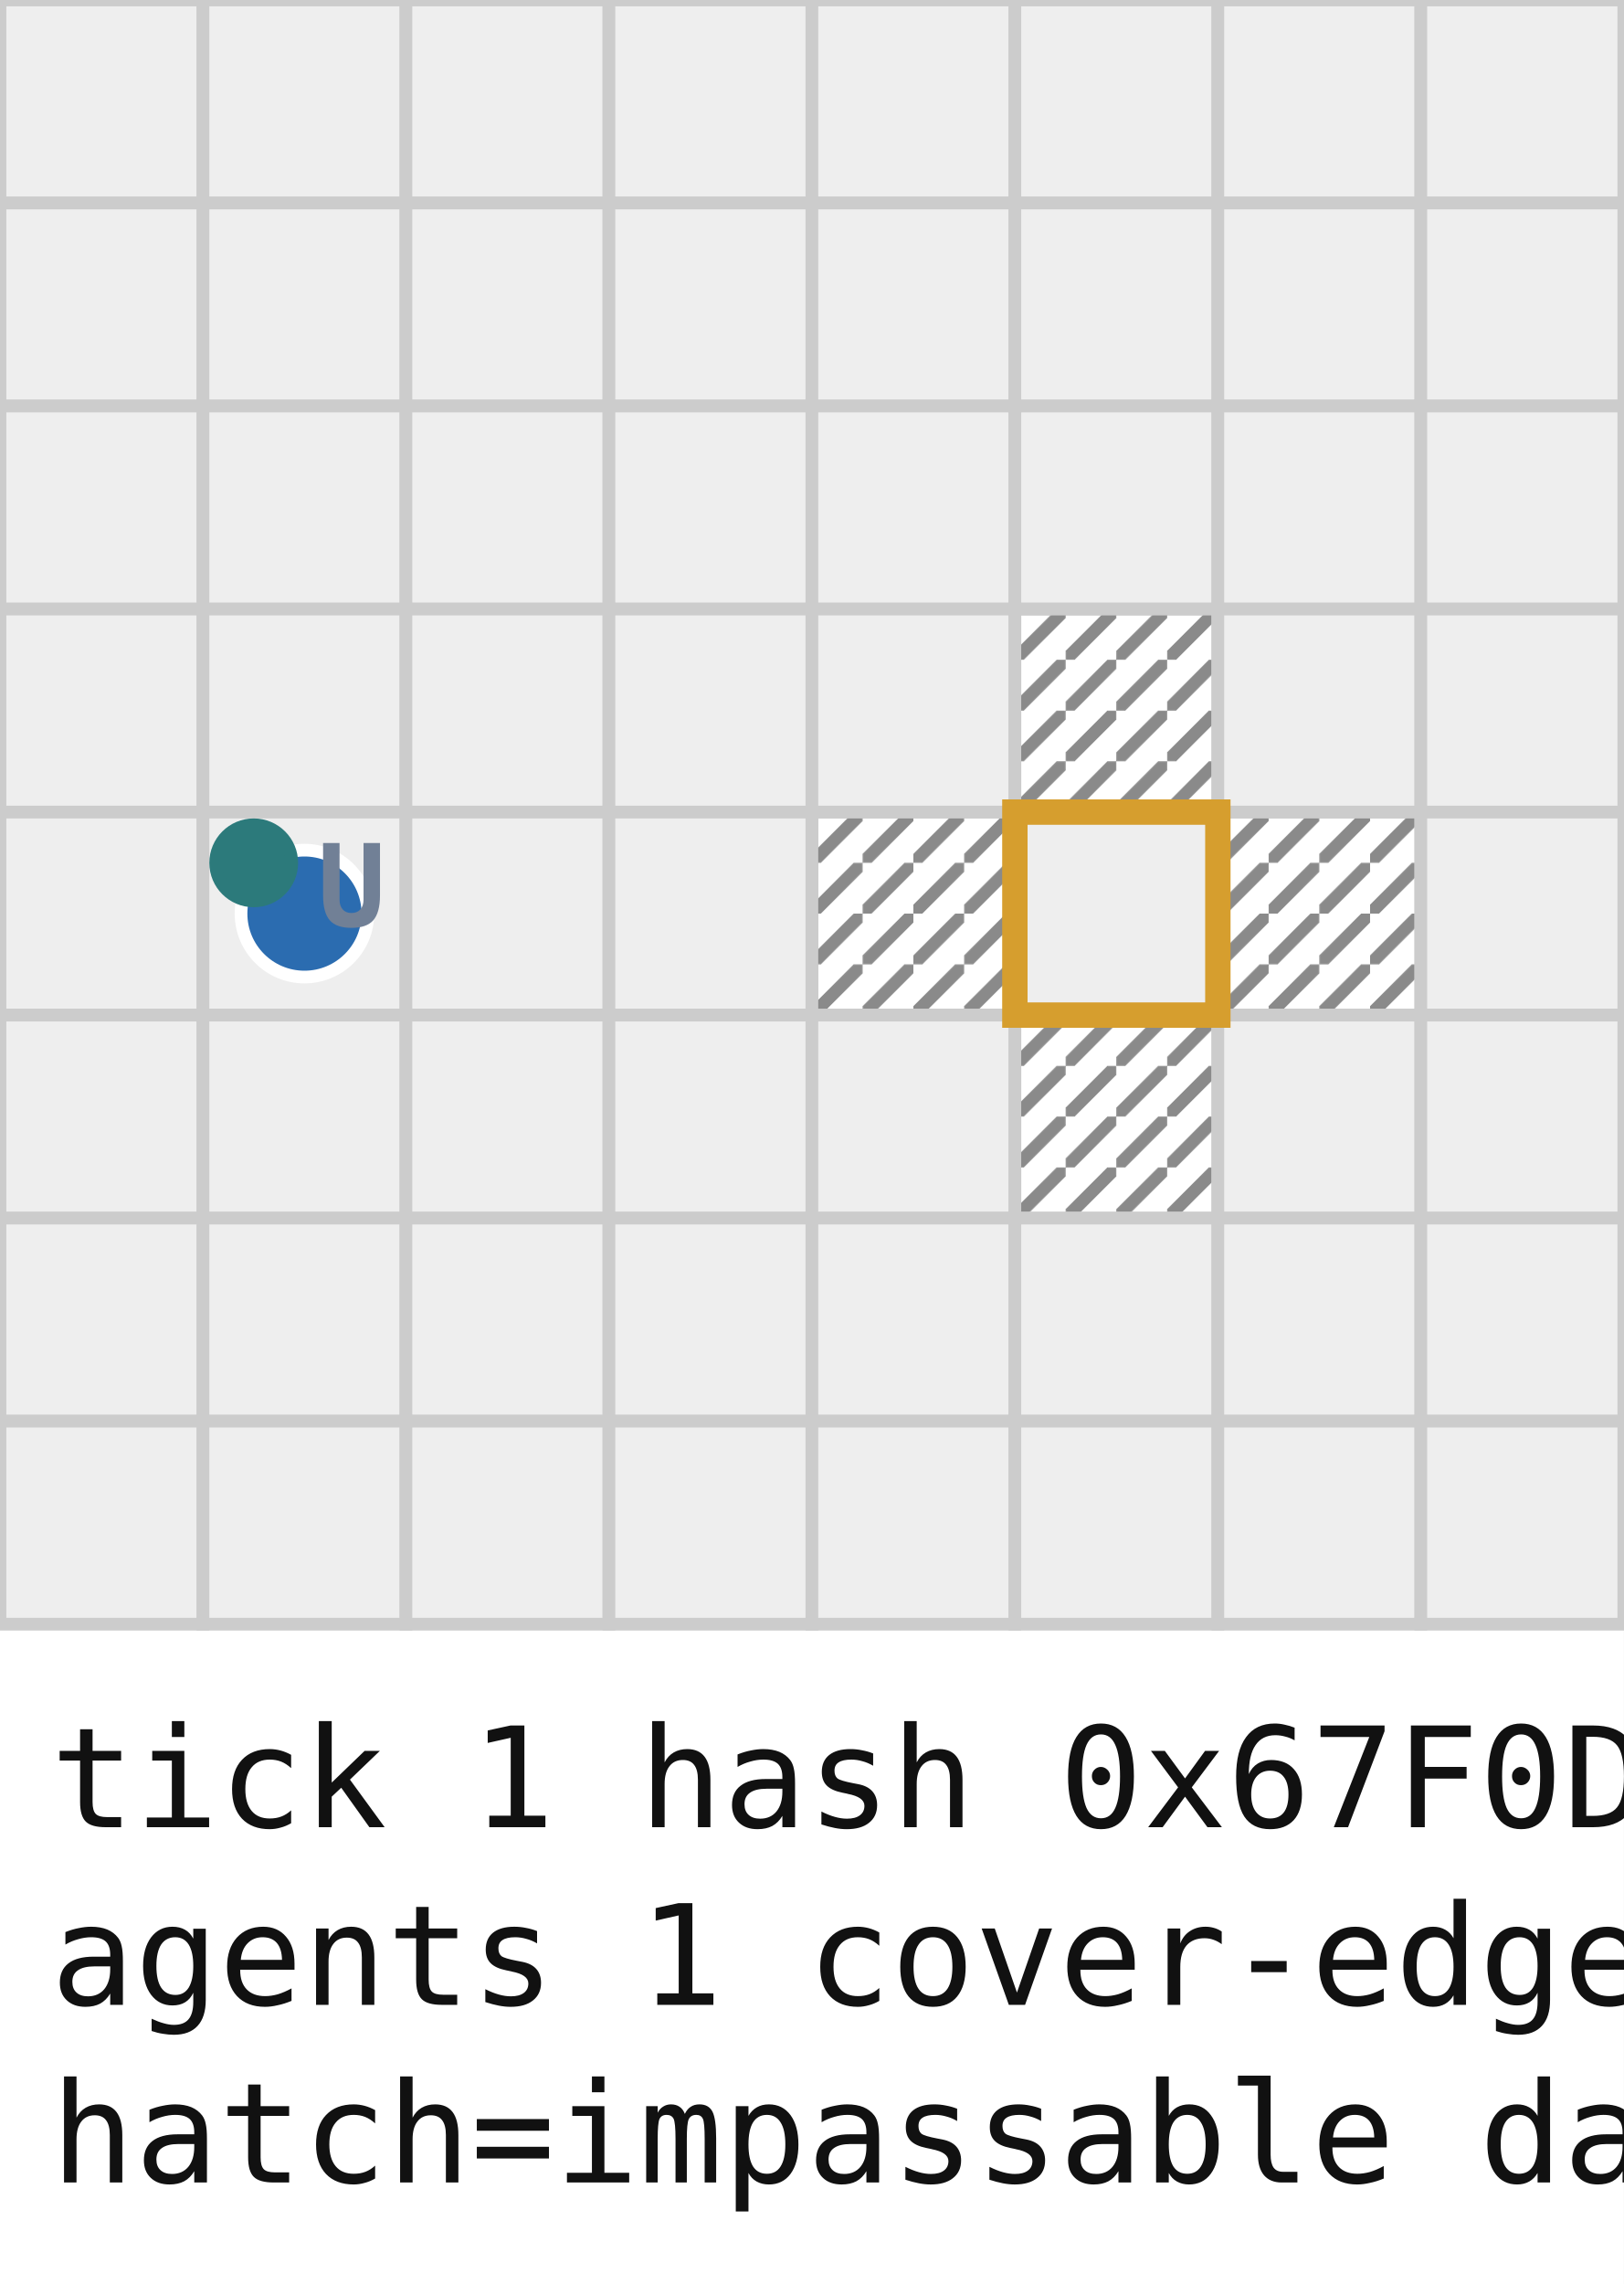
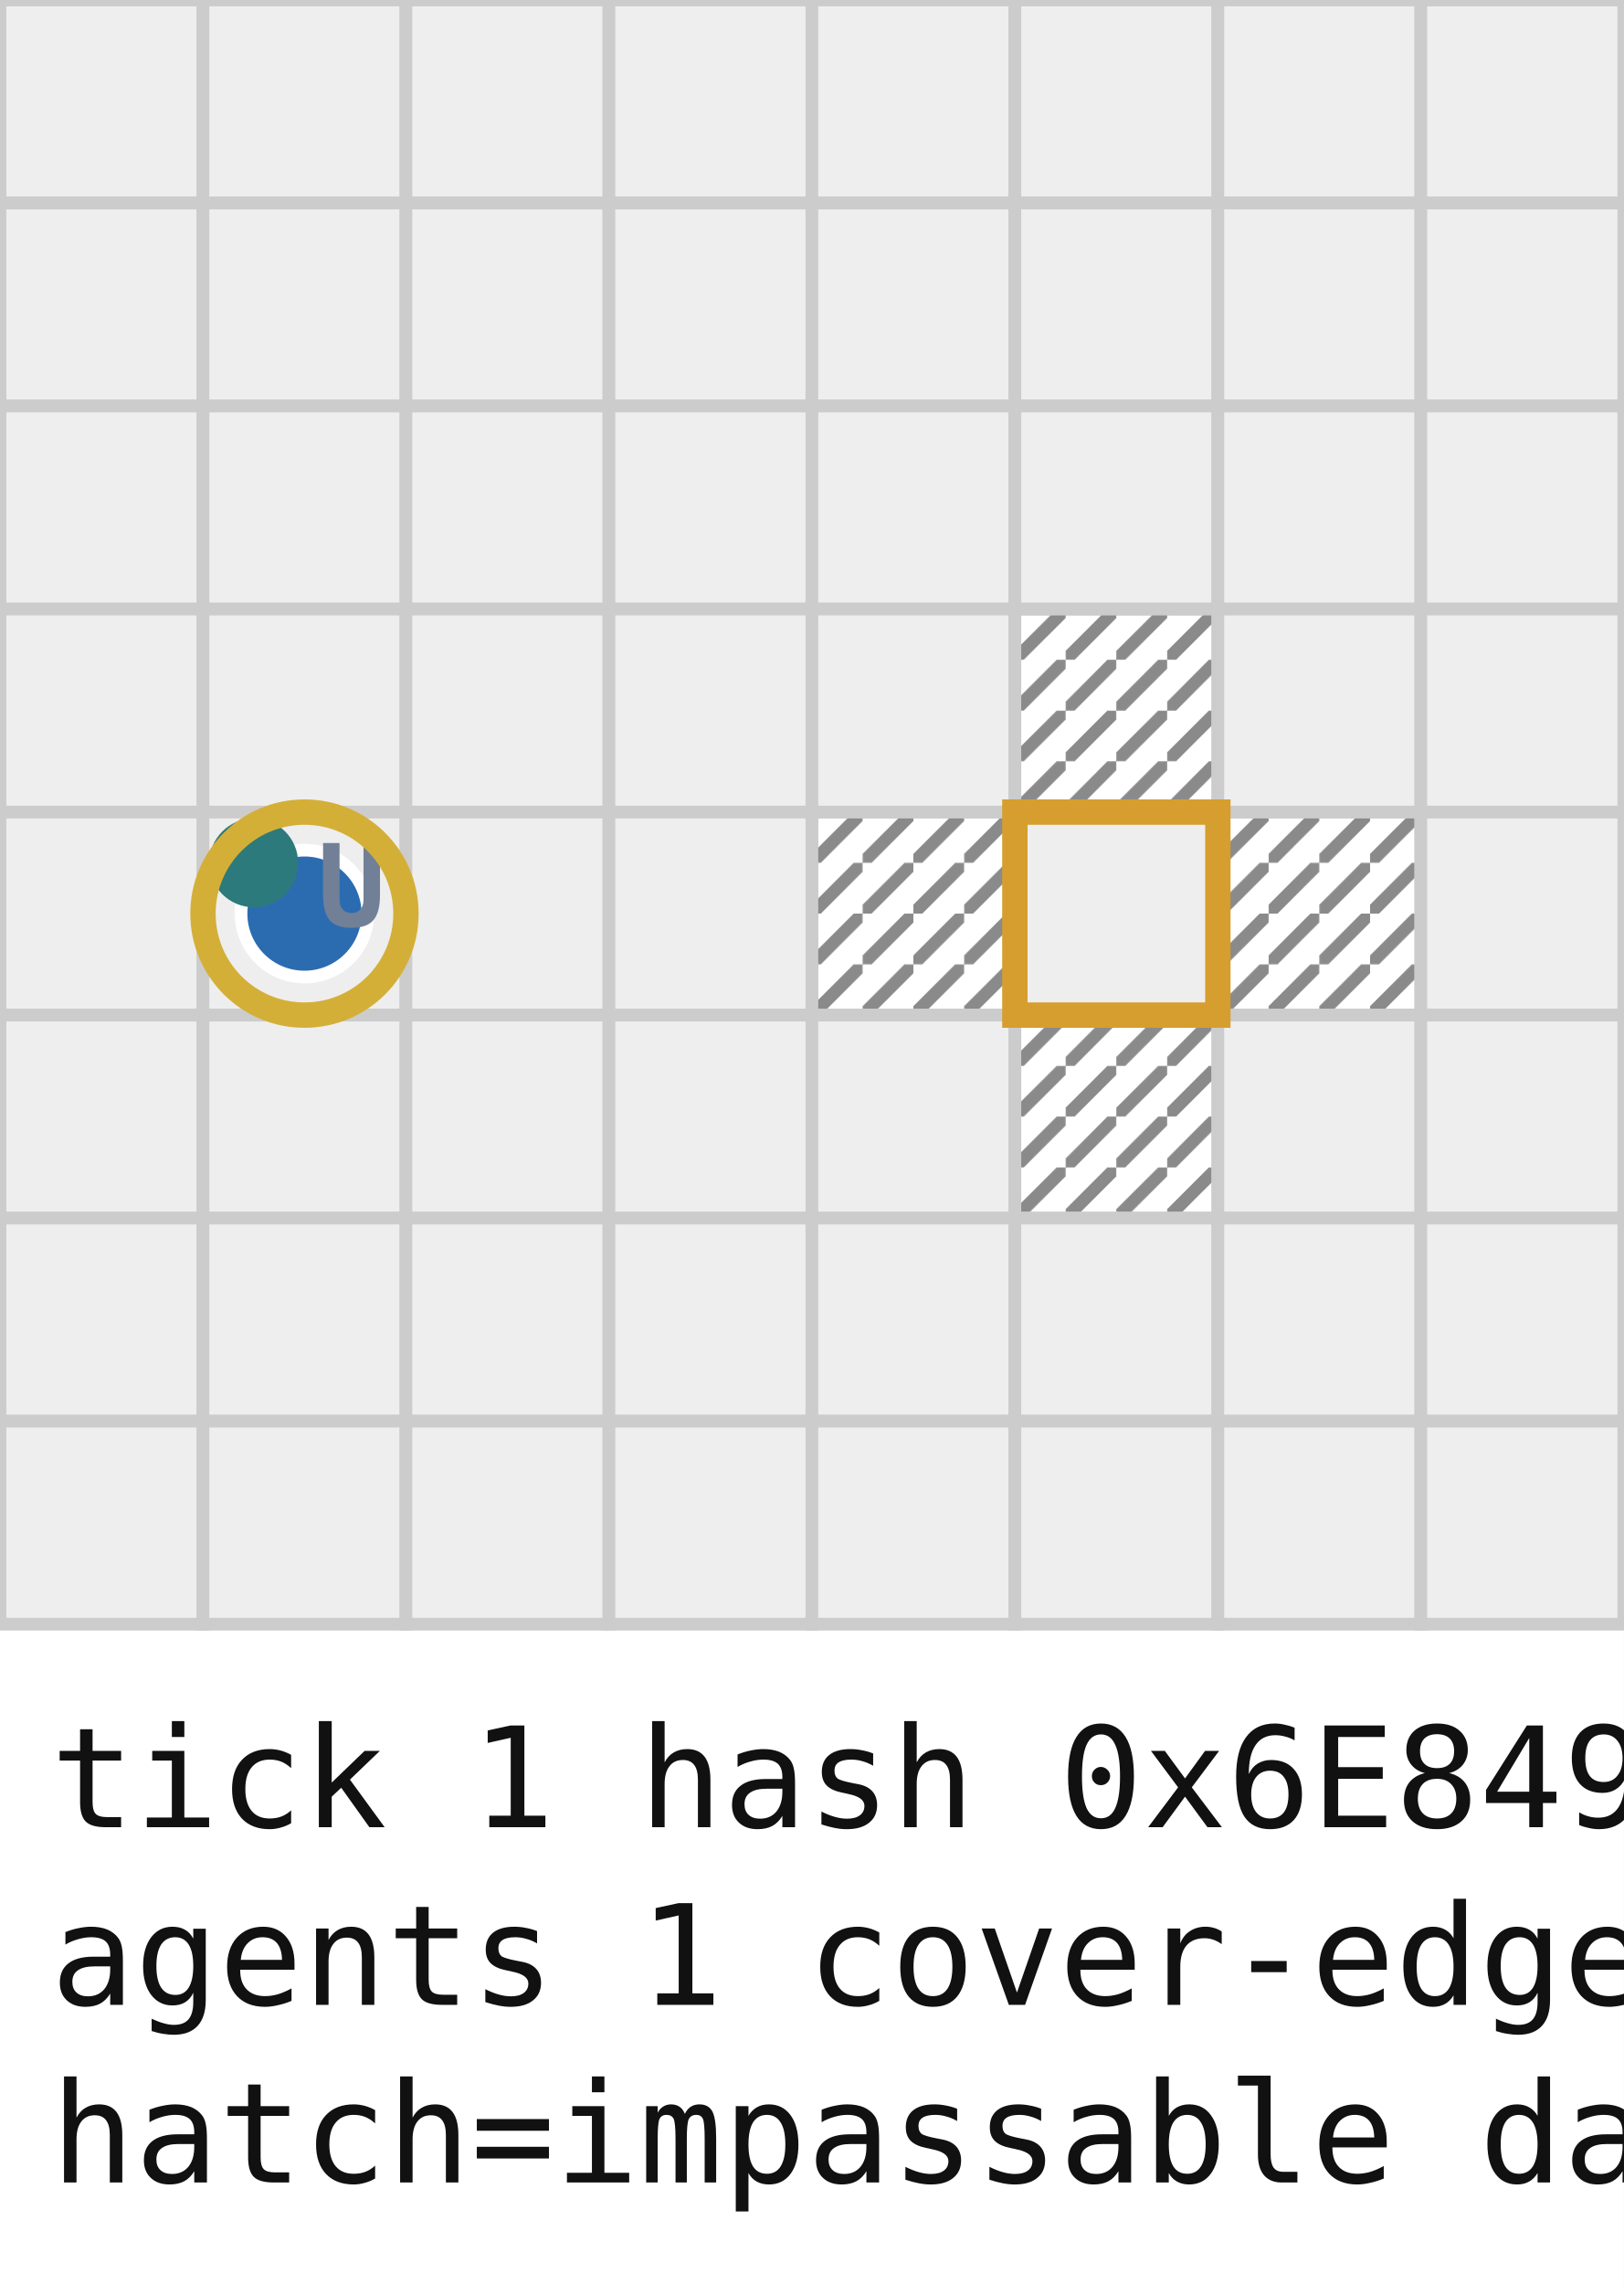
<svg xmlns="http://www.w3.org/2000/svg" width="128" height="180" viewBox="0 0 128 180">
  <defs>
    <pattern id="cw-hatch" width="4" height="4" patternUnits="userSpaceOnUse">
      <path d="M0,4 L4,0" stroke="#8a8a8a" stroke-width="1" />
    </pattern>
  </defs>
  <rect x="0" y="0" width="128" height="180" fill="#ffffff" />
  <rect x="0" y="0" width="16" height="16" fill="rgb(238,238,238)" stroke="#cccccc" stroke-width="1" />
  <rect x="16" y="0" width="16" height="16" fill="rgb(238,238,238)" stroke="#cccccc" stroke-width="1" />
  <rect x="32" y="0" width="16" height="16" fill="rgb(238,238,238)" stroke="#cccccc" stroke-width="1" />
  <rect x="48" y="0" width="16" height="16" fill="rgb(238,238,238)" stroke="#cccccc" stroke-width="1" />
  <rect x="64" y="0" width="16" height="16" fill="rgb(238,238,238)" stroke="#cccccc" stroke-width="1" />
  <rect x="80" y="0" width="16" height="16" fill="rgb(238,238,238)" stroke="#cccccc" stroke-width="1" />
  <rect x="96" y="0" width="16" height="16" fill="rgb(238,238,238)" stroke="#cccccc" stroke-width="1" />
  <rect x="112" y="0" width="16" height="16" fill="rgb(238,238,238)" stroke="#cccccc" stroke-width="1" />
  <rect x="0" y="16" width="16" height="16" fill="rgb(238,238,238)" stroke="#cccccc" stroke-width="1" />
  <rect x="16" y="16" width="16" height="16" fill="rgb(238,238,238)" stroke="#cccccc" stroke-width="1" />
  <rect x="32" y="16" width="16" height="16" fill="rgb(238,238,238)" stroke="#cccccc" stroke-width="1" />
  <rect x="48" y="16" width="16" height="16" fill="rgb(238,238,238)" stroke="#cccccc" stroke-width="1" />
  <rect x="64" y="16" width="16" height="16" fill="rgb(238,238,238)" stroke="#cccccc" stroke-width="1" />
  <rect x="80" y="16" width="16" height="16" fill="rgb(238,238,238)" stroke="#cccccc" stroke-width="1" />
  <rect x="96" y="16" width="16" height="16" fill="rgb(238,238,238)" stroke="#cccccc" stroke-width="1" />
  <rect x="112" y="16" width="16" height="16" fill="rgb(238,238,238)" stroke="#cccccc" stroke-width="1" />
  <rect x="0" y="32" width="16" height="16" fill="rgb(238,238,238)" stroke="#cccccc" stroke-width="1" />
  <rect x="16" y="32" width="16" height="16" fill="rgb(238,238,238)" stroke="#cccccc" stroke-width="1" />
  <rect x="32" y="32" width="16" height="16" fill="rgb(238,238,238)" stroke="#cccccc" stroke-width="1" />
  <rect x="48" y="32" width="16" height="16" fill="rgb(238,238,238)" stroke="#cccccc" stroke-width="1" />
  <rect x="64" y="32" width="16" height="16" fill="rgb(238,238,238)" stroke="#cccccc" stroke-width="1" />
  <rect x="80" y="32" width="16" height="16" fill="rgb(238,238,238)" stroke="#cccccc" stroke-width="1" />
  <rect x="96" y="32" width="16" height="16" fill="rgb(238,238,238)" stroke="#cccccc" stroke-width="1" />
  <rect x="112" y="32" width="16" height="16" fill="rgb(238,238,238)" stroke="#cccccc" stroke-width="1" />
  <rect x="0" y="48" width="16" height="16" fill="rgb(238,238,238)" stroke="#cccccc" stroke-width="1" />
  <rect x="16" y="48" width="16" height="16" fill="rgb(238,238,238)" stroke="#cccccc" stroke-width="1" />
  <rect x="32" y="48" width="16" height="16" fill="rgb(238,238,238)" stroke="#cccccc" stroke-width="1" />
  <rect x="48" y="48" width="16" height="16" fill="rgb(238,238,238)" stroke="#cccccc" stroke-width="1" />
  <rect x="64" y="48" width="16" height="16" fill="rgb(238,238,238)" stroke="#cccccc" stroke-width="1" />
  <rect x="80" y="48" width="16" height="16" fill="url(#cw-hatch)" stroke="#cccccc" stroke-width="1" />
  <rect x="96" y="48" width="16" height="16" fill="rgb(238,238,238)" stroke="#cccccc" stroke-width="1" />
  <rect x="112" y="48" width="16" height="16" fill="rgb(238,238,238)" stroke="#cccccc" stroke-width="1" />
  <rect x="0" y="64" width="16" height="16" fill="rgb(238,238,238)" stroke="#cccccc" stroke-width="1" />
  <rect x="16" y="64" width="16" height="16" fill="rgb(238,238,238)" stroke="#cccccc" stroke-width="1" />
  <rect x="32" y="64" width="16" height="16" fill="rgb(238,238,238)" stroke="#cccccc" stroke-width="1" />
  <rect x="48" y="64" width="16" height="16" fill="rgb(238,238,238)" stroke="#cccccc" stroke-width="1" />
  <rect x="64" y="64" width="16" height="16" fill="url(#cw-hatch)" stroke="#cccccc" stroke-width="1" />
  <rect x="80" y="64" width="16" height="16" fill="rgb(238,238,238)" stroke="#cccccc" stroke-width="1" />
  <rect x="96" y="64" width="16" height="16" fill="url(#cw-hatch)" stroke="#cccccc" stroke-width="1" />
  <rect x="112" y="64" width="16" height="16" fill="rgb(238,238,238)" stroke="#cccccc" stroke-width="1" />
  <rect x="0" y="80" width="16" height="16" fill="rgb(238,238,238)" stroke="#cccccc" stroke-width="1" />
  <rect x="16" y="80" width="16" height="16" fill="rgb(238,238,238)" stroke="#cccccc" stroke-width="1" />
  <rect x="32" y="80" width="16" height="16" fill="rgb(238,238,238)" stroke="#cccccc" stroke-width="1" />
  <rect x="48" y="80" width="16" height="16" fill="rgb(238,238,238)" stroke="#cccccc" stroke-width="1" />
  <rect x="64" y="80" width="16" height="16" fill="rgb(238,238,238)" stroke="#cccccc" stroke-width="1" />
  <rect x="80" y="80" width="16" height="16" fill="url(#cw-hatch)" stroke="#cccccc" stroke-width="1" />
  <rect x="96" y="80" width="16" height="16" fill="rgb(238,238,238)" stroke="#cccccc" stroke-width="1" />
  <rect x="112" y="80" width="16" height="16" fill="rgb(238,238,238)" stroke="#cccccc" stroke-width="1" />
  <rect x="0" y="96" width="16" height="16" fill="rgb(238,238,238)" stroke="#cccccc" stroke-width="1" />
  <rect x="16" y="96" width="16" height="16" fill="rgb(238,238,238)" stroke="#cccccc" stroke-width="1" />
  <rect x="32" y="96" width="16" height="16" fill="rgb(238,238,238)" stroke="#cccccc" stroke-width="1" />
  <rect x="48" y="96" width="16" height="16" fill="rgb(238,238,238)" stroke="#cccccc" stroke-width="1" />
  <rect x="64" y="96" width="16" height="16" fill="rgb(238,238,238)" stroke="#cccccc" stroke-width="1" />
  <rect x="80" y="96" width="16" height="16" fill="rgb(238,238,238)" stroke="#cccccc" stroke-width="1" />
  <rect x="96" y="96" width="16" height="16" fill="rgb(238,238,238)" stroke="#cccccc" stroke-width="1" />
  <rect x="112" y="96" width="16" height="16" fill="rgb(238,238,238)" stroke="#cccccc" stroke-width="1" />
  <rect x="0" y="112" width="16" height="16" fill="rgb(238,238,238)" stroke="#cccccc" stroke-width="1" />
  <rect x="16" y="112" width="16" height="16" fill="rgb(238,238,238)" stroke="#cccccc" stroke-width="1" />
  <rect x="32" y="112" width="16" height="16" fill="rgb(238,238,238)" stroke="#cccccc" stroke-width="1" />
  <rect x="48" y="112" width="16" height="16" fill="rgb(238,238,238)" stroke="#cccccc" stroke-width="1" />
  <rect x="64" y="112" width="16" height="16" fill="rgb(238,238,238)" stroke="#cccccc" stroke-width="1" />
  <rect x="80" y="112" width="16" height="16" fill="rgb(238,238,238)" stroke="#cccccc" stroke-width="1" />
  <rect x="96" y="112" width="16" height="16" fill="rgb(238,238,238)" stroke="#cccccc" stroke-width="1" />
  <rect x="112" y="112" width="16" height="16" fill="rgb(238,238,238)" stroke="#cccccc" stroke-width="1" />
  <rect x="80" y="64" width="16" height="16" fill="none" stroke="#d69e2e" stroke-width="2" />
  <circle cx="24" cy="72" r="5" fill="#2b6cb0" stroke="#ffffff" stroke-width="1" />
  <text x="25" y="73" font-family="monospace" font-size="9" font-weight="bold" fill="#718096">U</text>
  <circle cx="20" cy="68" r="3" fill="#2c7a7b" stroke="#2c7a7b" stroke-width="1" />
-   <text x="4" y="144" font-family="monospace" font-size="11" fill="#111111">tick 1  hash 0x67F0D90BCF57E077  draws 0</text>
+   <circle cx="24" cy="72" r="8" fill="none" stroke="#d4af37" stroke-width="2" />
+   <text x="4" y="144" font-family="monospace" font-size="11" fill="#111111">tick 1  hash 0x6E84986C1232FD87  draws 0</text>
  <text x="4" y="158" font-family="monospace" font-size="11" fill="#111111">agents 1  cover-edges 0  events 2</text>
  <text x="4" y="172" font-family="monospace" font-size="11" fill="#111111">hatch=impassable  dark border=opaque  darker fill=higher elevation  triangle=cover  circle=agent</text>
</svg>
